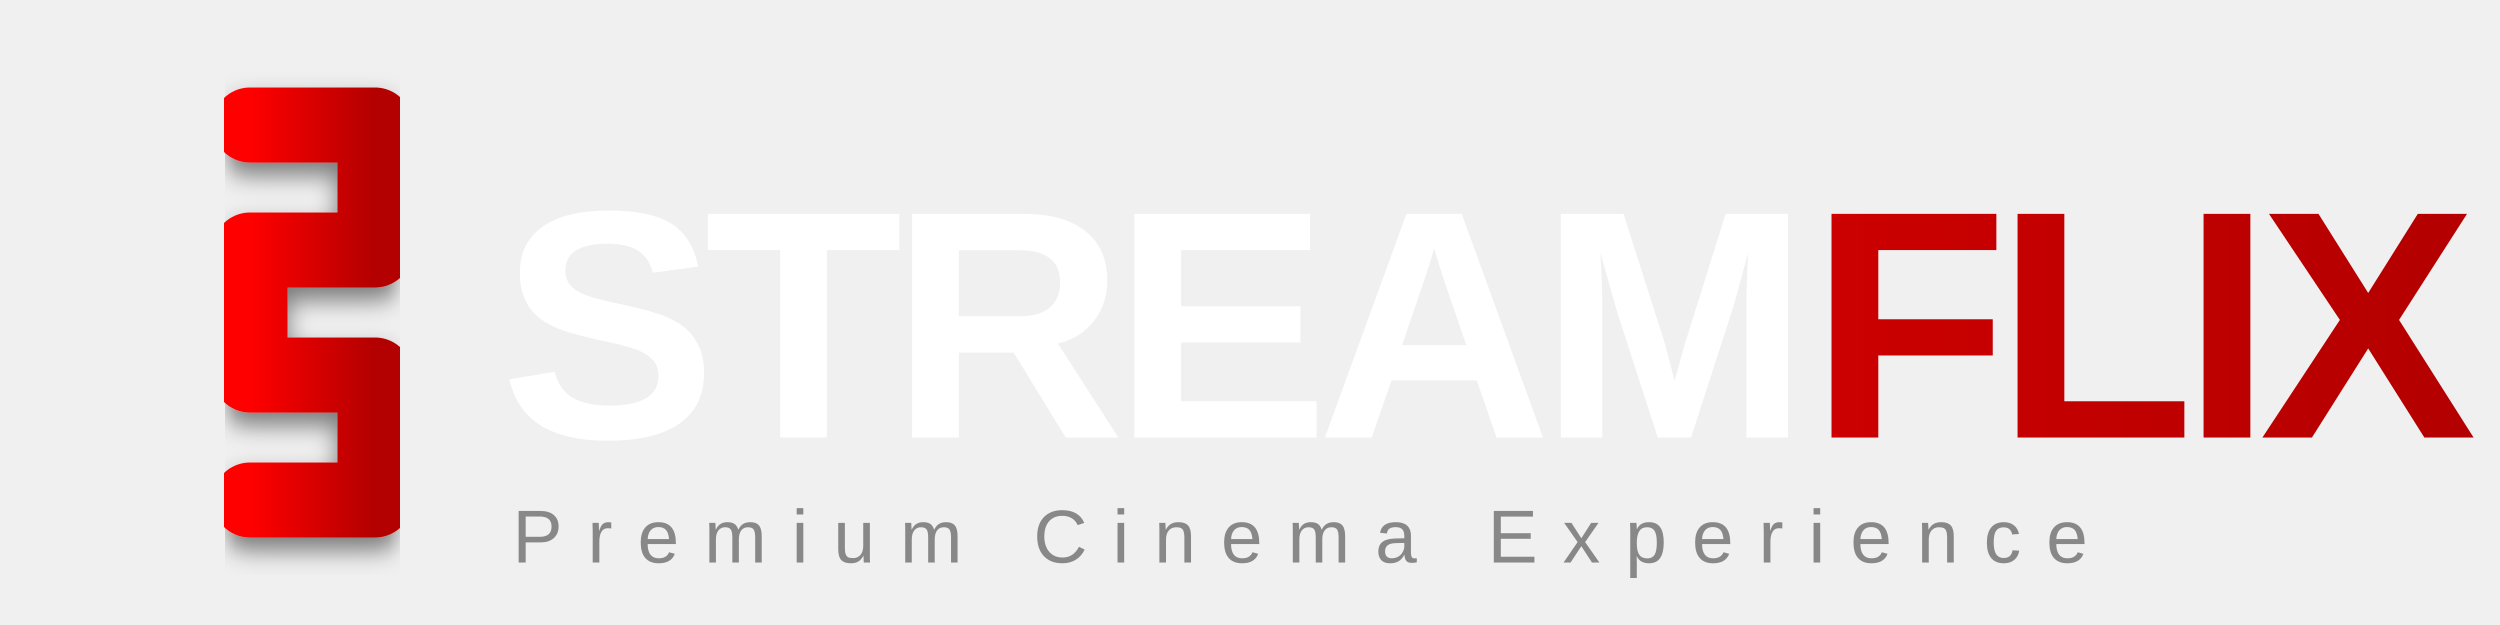
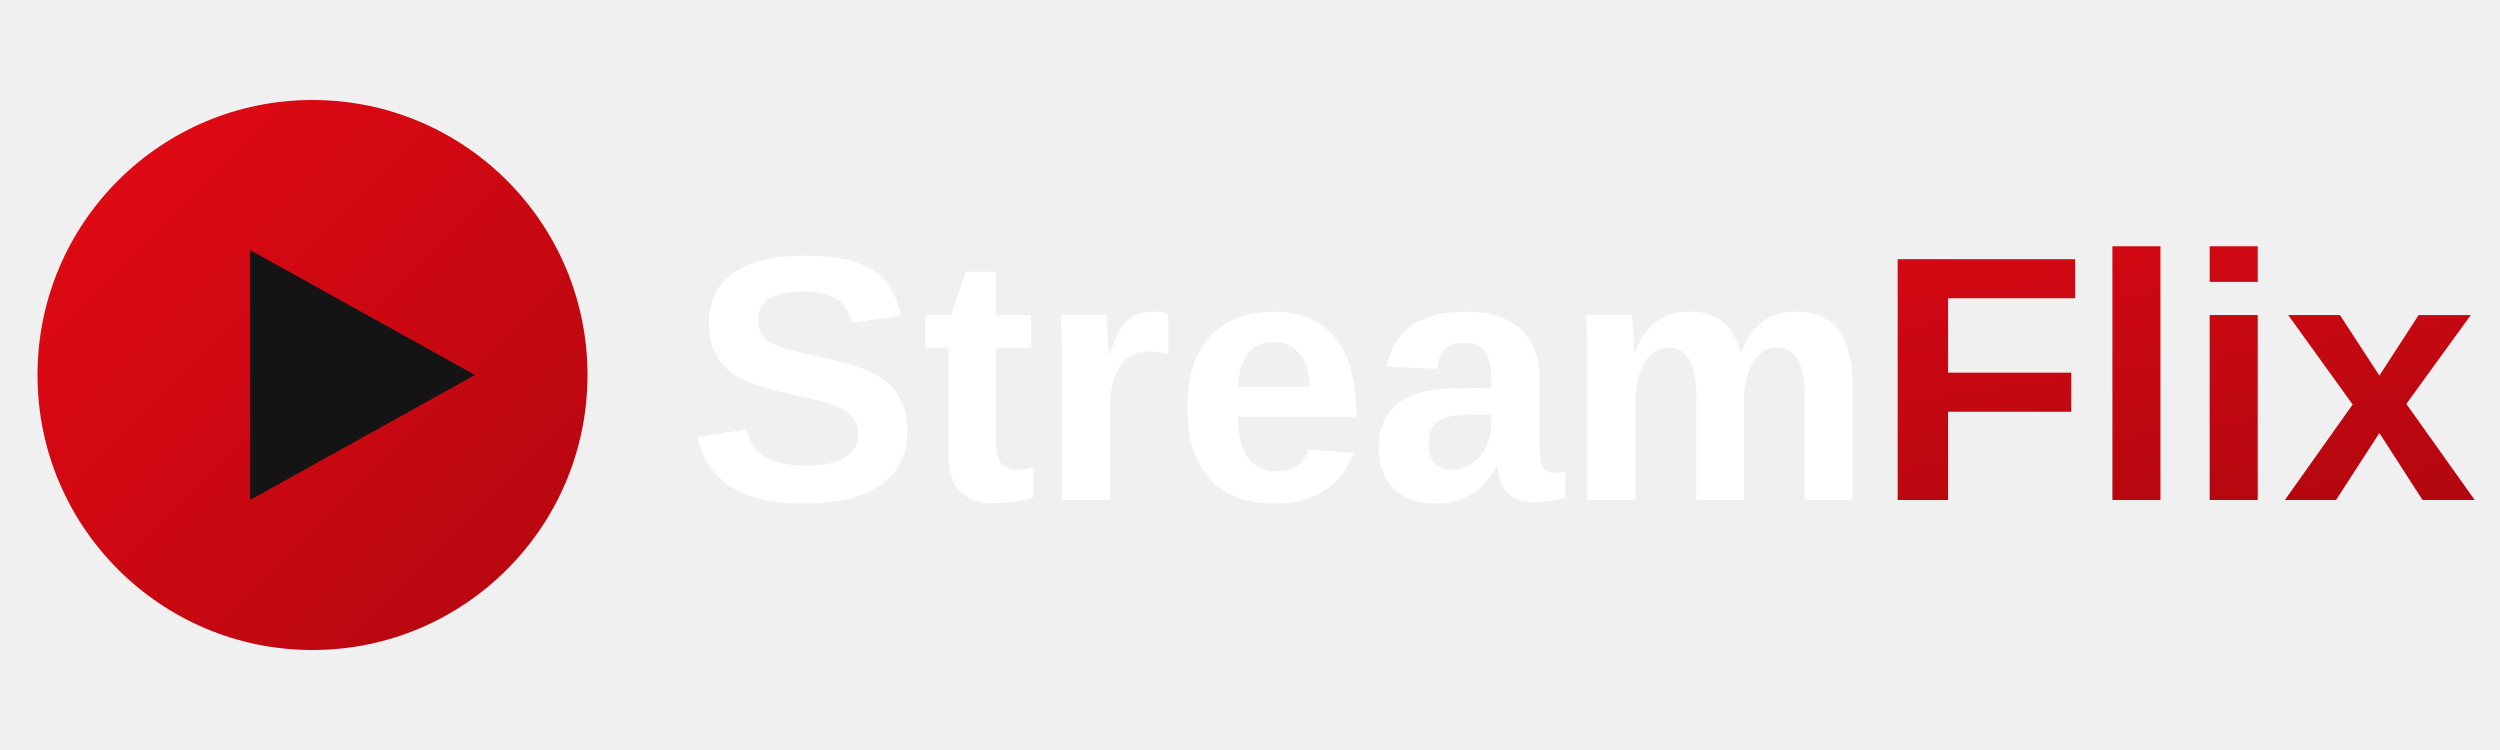
- <svg xmlns="http://www.w3.org/2000/svg" viewBox="0 0 400 100">
+ <svg xmlns="http://www.w3.org/2000/svg" viewBox="0 0 200 60">
  <defs>
-     <linearGradient id="logoGradient" x1="0%" y1="0%" x2="100%" y2="0%">
-       <stop offset="0%" style="stop-color:#FF0000;stop-opacity:1" />
-       <stop offset="100%" style="stop-color:#B30000;stop-opacity:1" />
+     <linearGradient id="goldGradient" x1="0%" y1="0%" x2="100%" y2="100%">
+       <stop offset="0%" style="stop-color:#e50914" />
+       <stop offset="100%" style="stop-color:#b2070f" />
    </linearGradient>
-     <filter id="shadow" x="-20%" y="-20%" width="140%" height="140%">
-       <feGaussianBlur in="SourceAlpha" stdDeviation="2" />
-       <feOffset dx="0" dy="2" result="offsetblur" />
-       <feComponentTransfer>
-         <feFuncA type="linear" slope="0.5" />
-       </feComponentTransfer>
-       <feMerge>
-         <feMergeNode />
-         <feMergeNode in="SourceGraphic" />
-       </feMerge>
-     </filter>
  </defs>
-   <path d="M40 20 L60 20 L60 40 L40 40 L40 60 L60 60 L60 80 L40 80" fill="none" stroke="url(#logoGradient)" stroke-width="12" stroke-linecap="round" stroke-linejoin="round" filter="url(#shadow)" />
-   <text x="80" y="70" font-family="Arial, sans-serif" font-weight="900" font-size="52" fill="white" style="letter-spacing: -2px;">
-         STREAM<tspan fill="url(#logoGradient)">FLIX</tspan>
+   <circle cx="25" cy="30" r="22" fill="url(#goldGradient)" />
+   <polygon points="20,20 20,40 38,30" fill="#141414" />
+   <text x="55" y="40" font-family="Arial, sans-serif" font-size="28" font-weight="bold" fill="#ffffff">Stream<tspan fill="url(#goldGradient)">Flix</tspan>
  </text>
-   <text x="82" y="90" font-family="Arial, sans-serif" font-weight="400" font-size="12" fill="#888" style="letter-spacing: 4px; text-transform: uppercase;">
-         Premium Cinema Experience
-     </text>
</svg>
